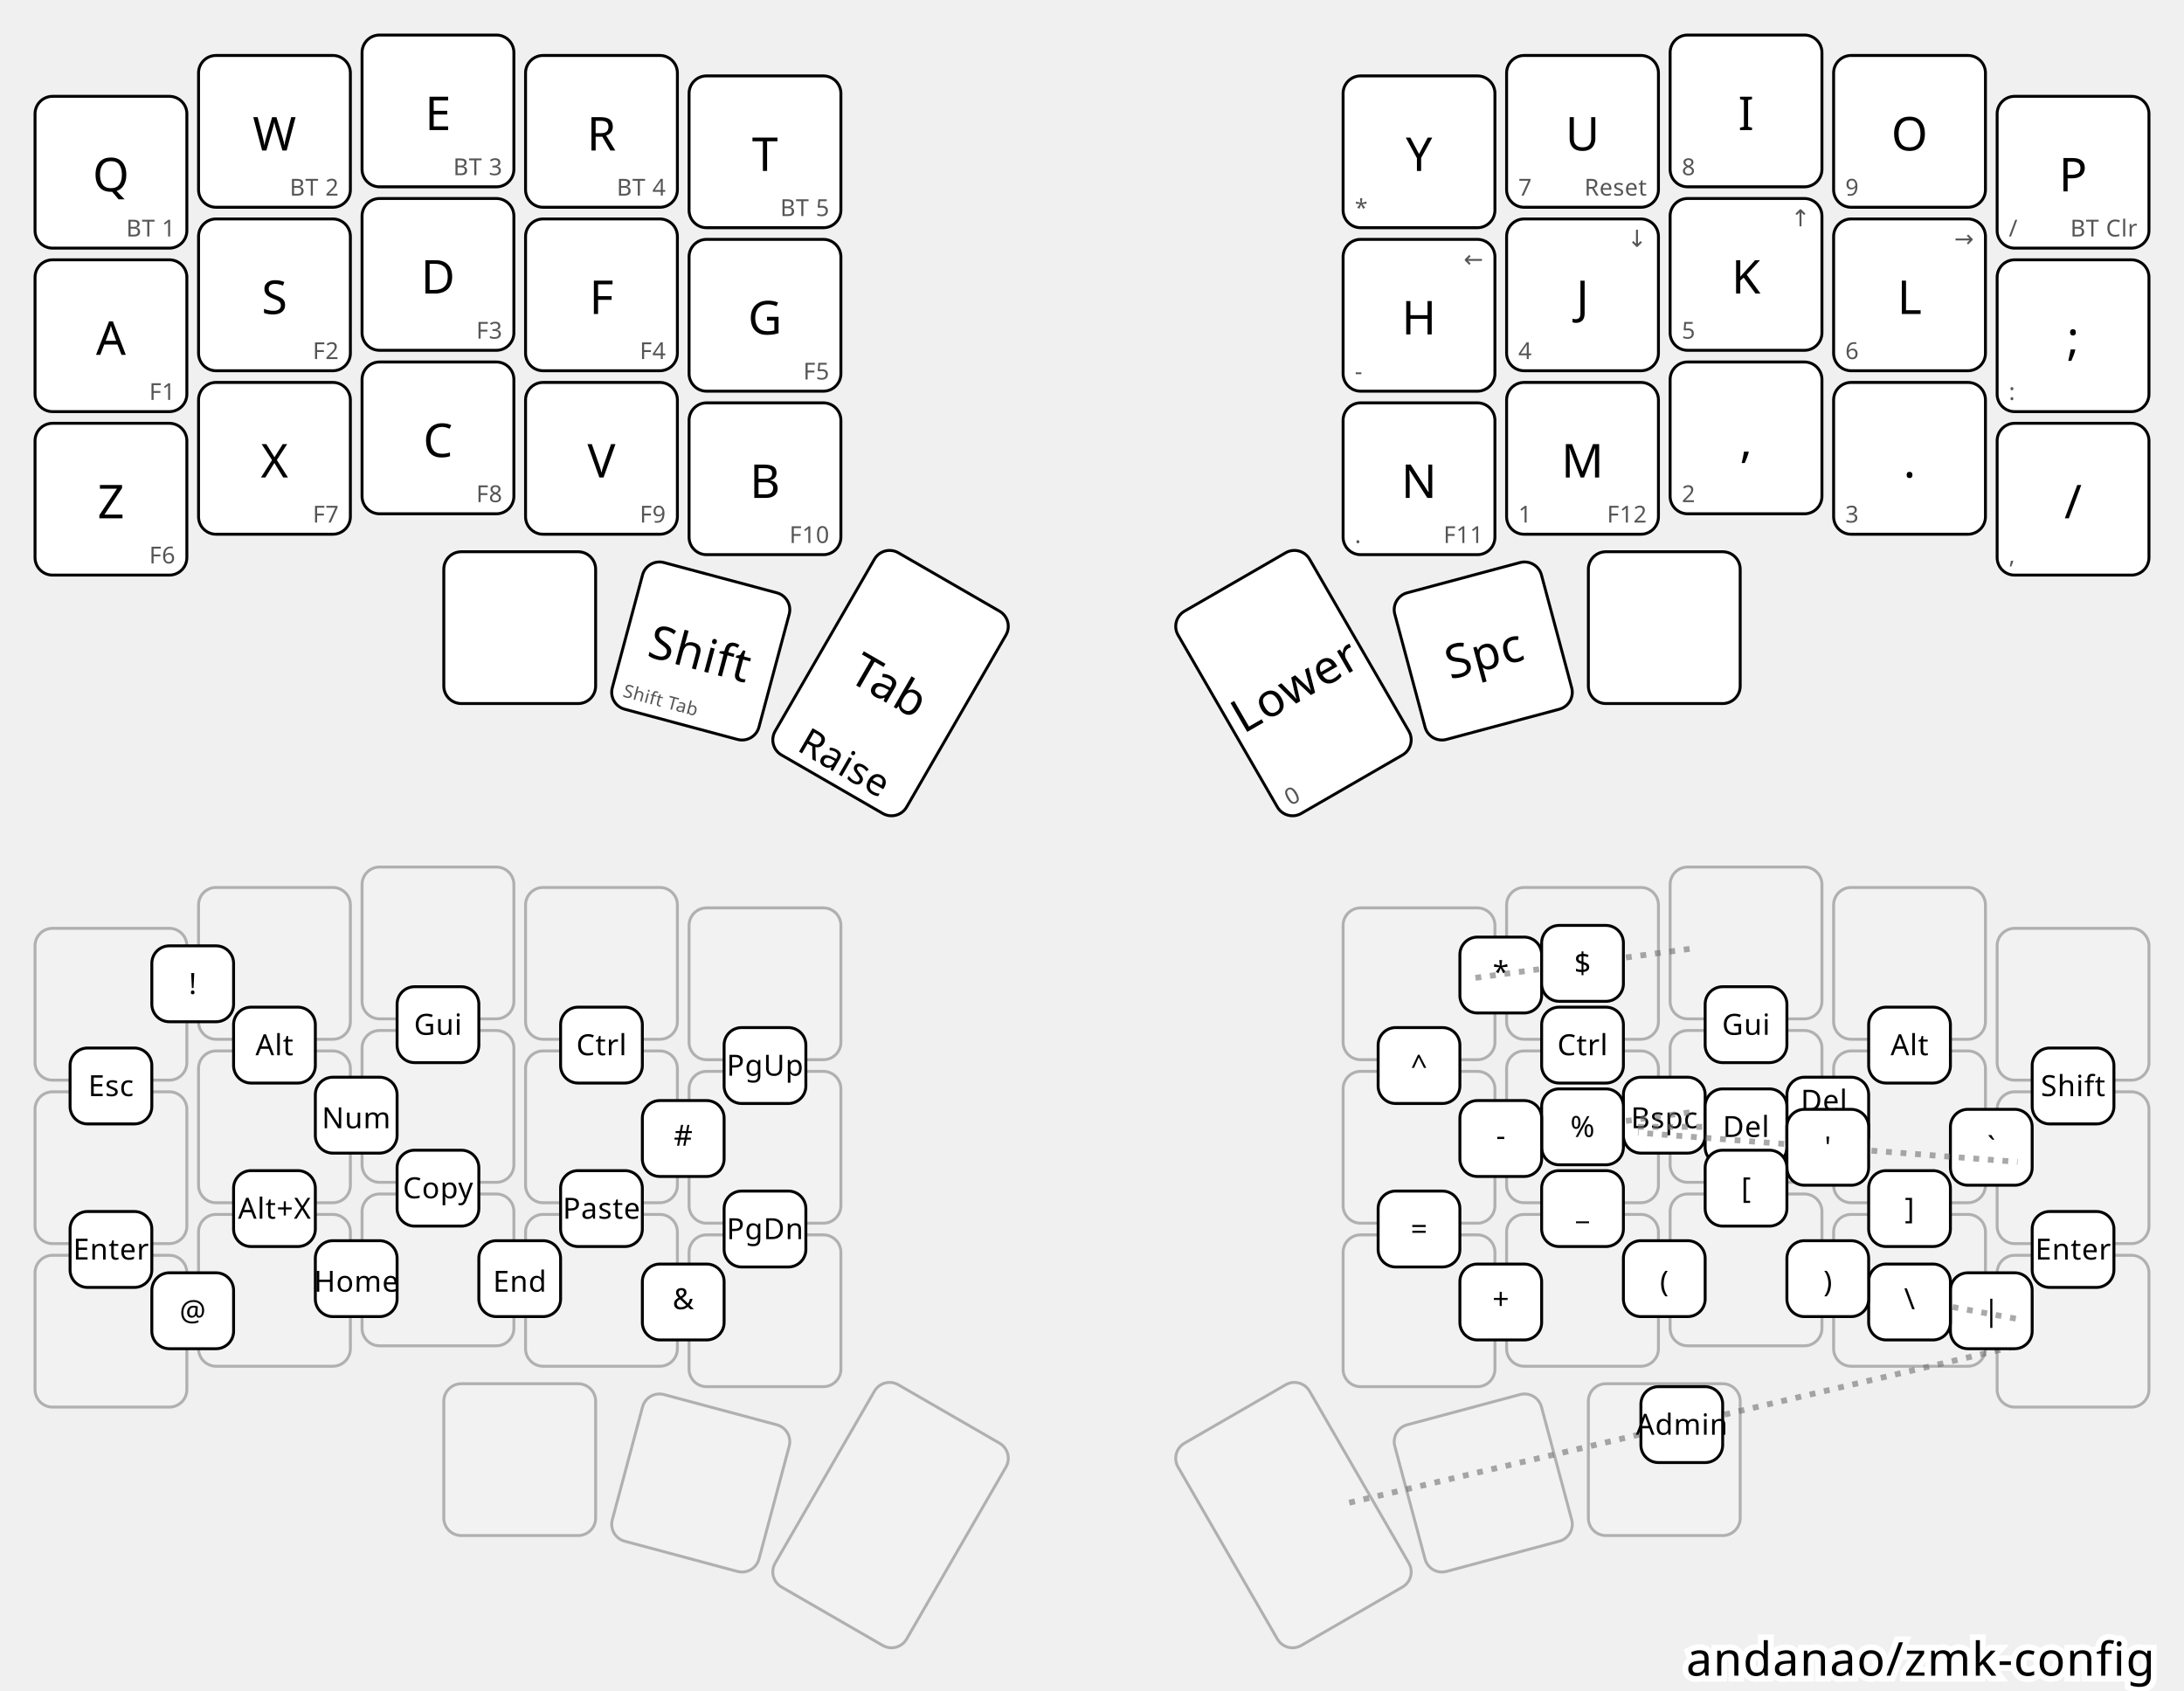
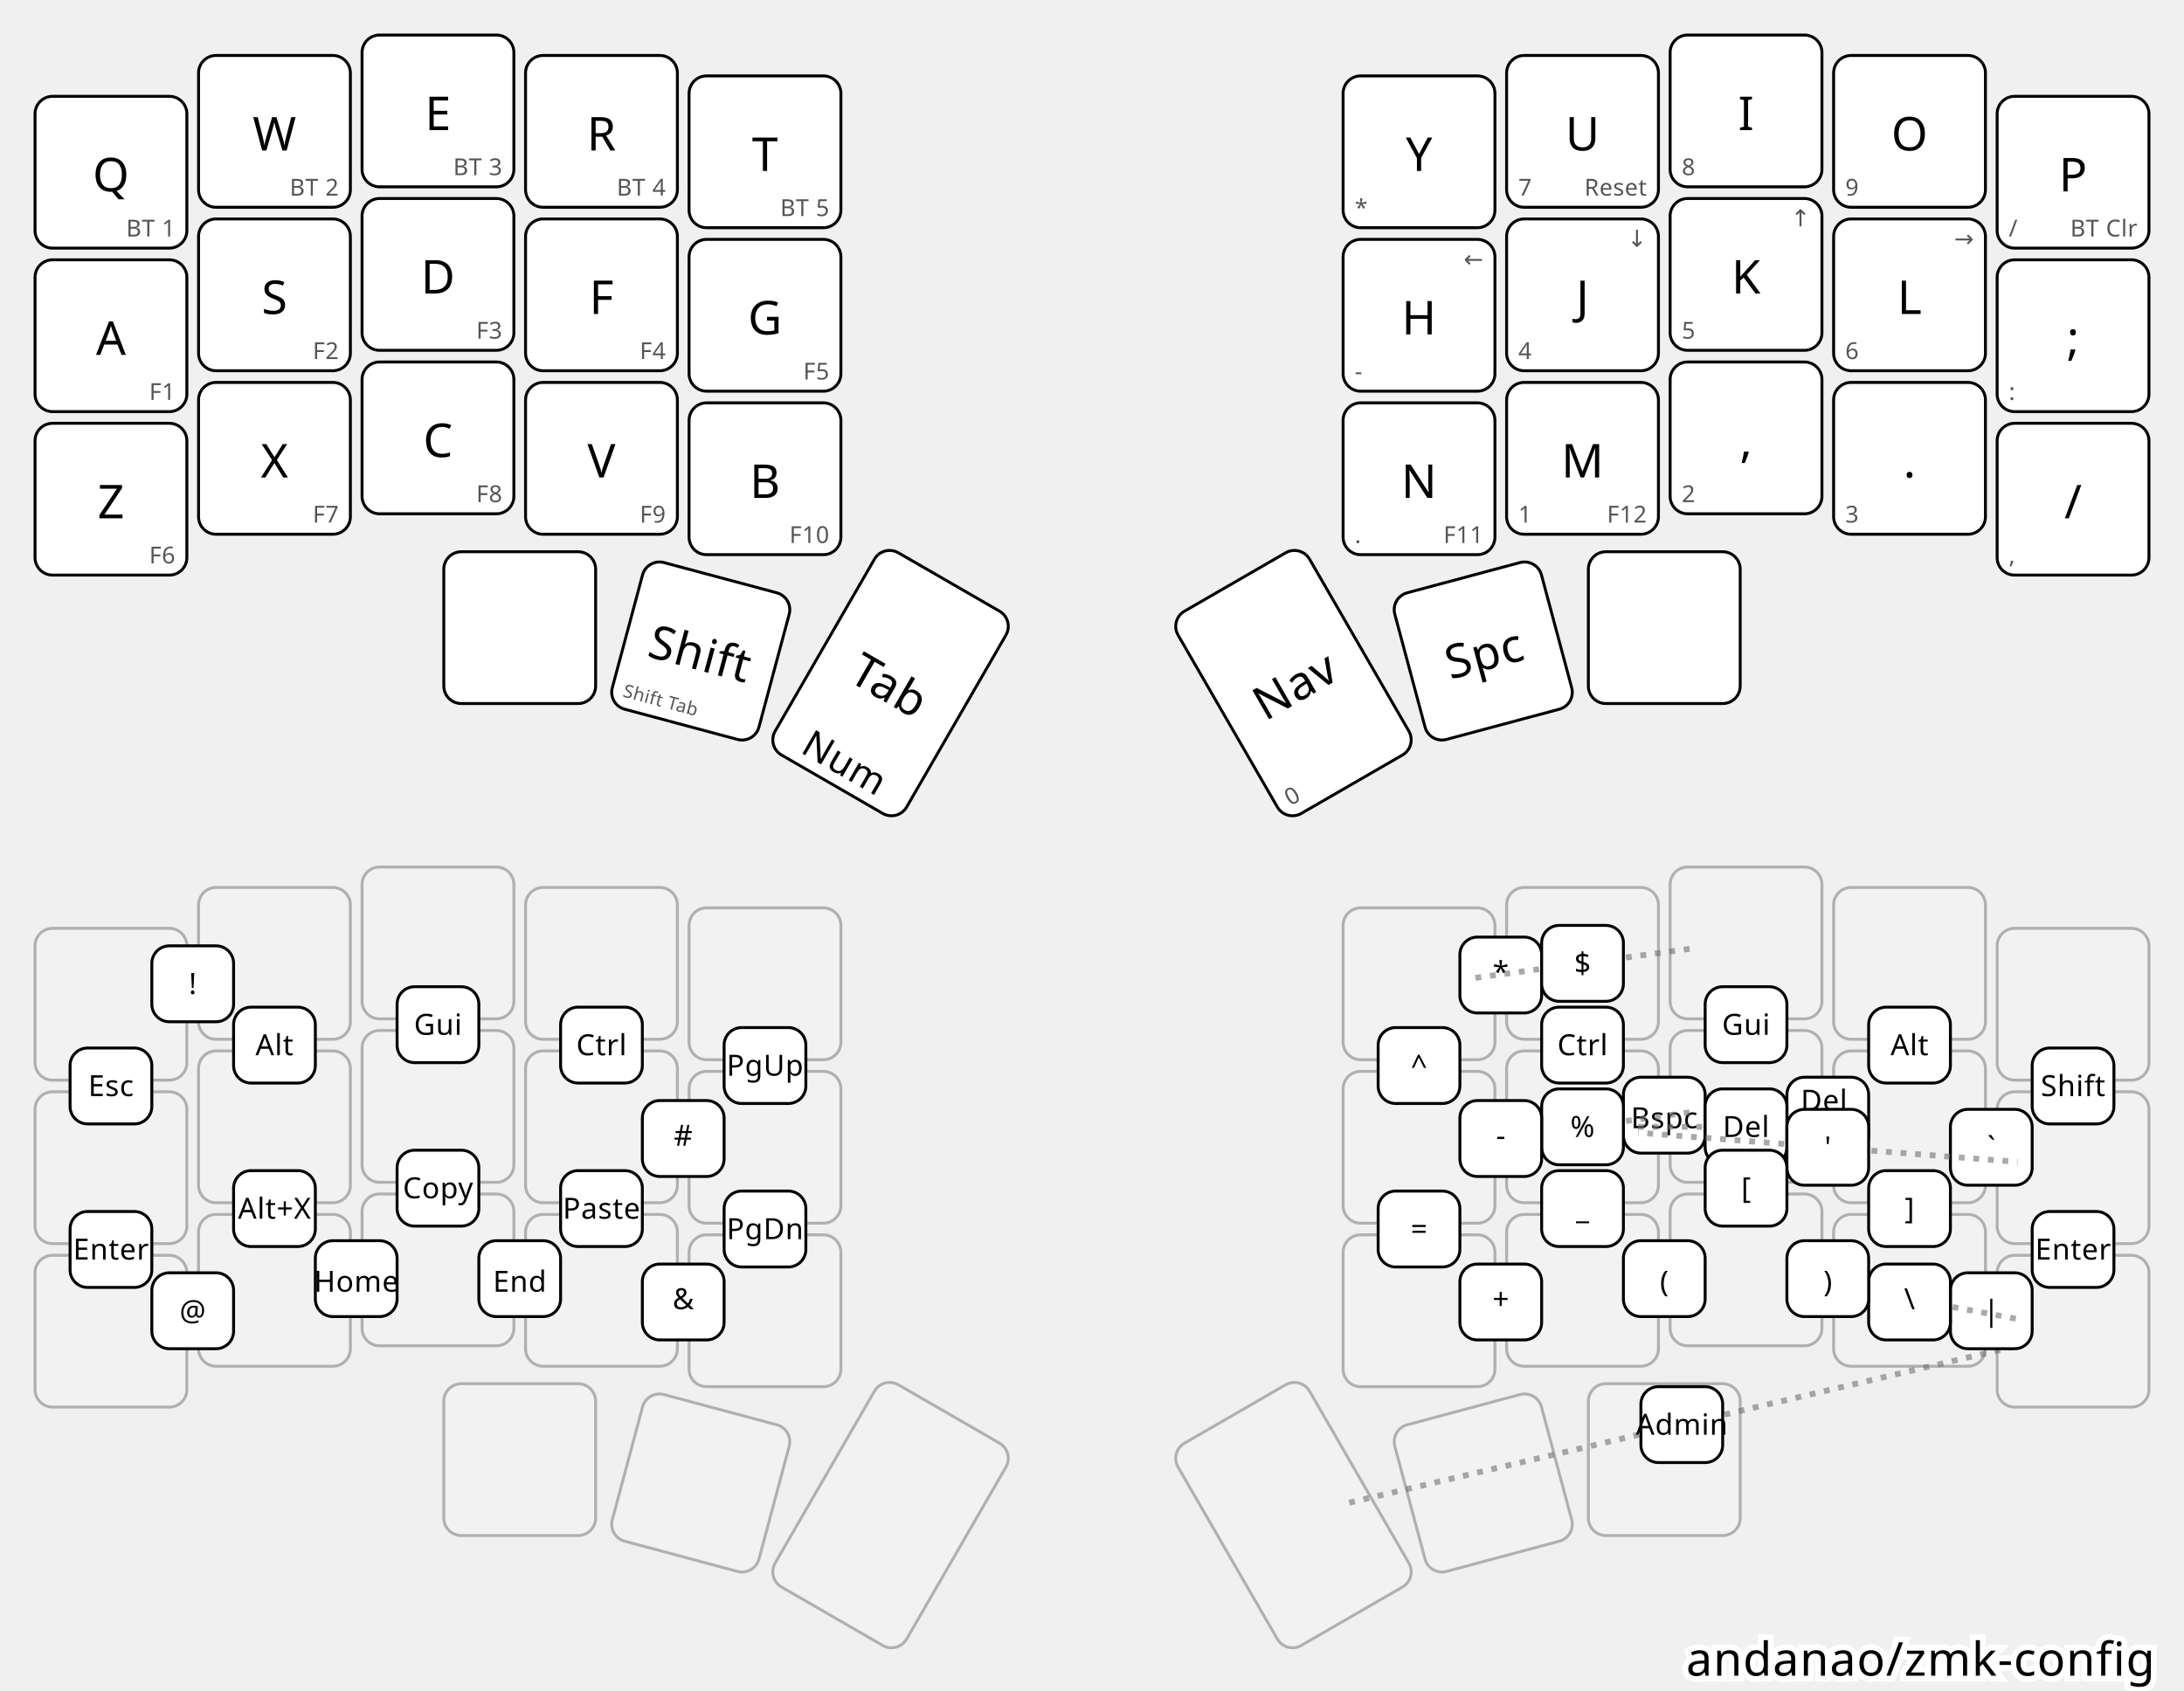
<svg xmlns="http://www.w3.org/2000/svg" xmlns:xlink="http://www.w3.org/1999/xlink" width="748" height="579" viewBox="0 0 748 579" class="keymap">
  <defs>/* start glyphs */
<svg id="mdi:play-pause">
      <svg id="mdi-play-pause" viewBox="0 0 24 24">
        <path d="M3,5V19L11,12M13,19H16V5H13M18,5V19H21V5" />
      </svg>
    </svg>
    <svg id="mdi:skip-backward">
      <svg id="mdi-skip-backward" viewBox="0 0 24 24">
        <path d="M20,5V19L13,12M6,5V19H4V5M13,5V19L6,12" />
      </svg>
    </svg>
    <svg id="mdi:skip-forward">
      <svg id="mdi-skip-forward" viewBox="0 0 24 24">
        <path d="M4,5V19L11,12M18,5V19H20V5M11,5V19L18,12" />
      </svg>
    </svg>
    <svg id="mdi:volume-high">
      <svg id="mdi-volume-high" viewBox="0 0 24 24">
        <path d="M14,3.23V5.29C16.89,6.15 19,8.83 19,12C19,15.17 16.89,17.84 14,18.7V20.77C18,19.86 21,16.28 21,12C21,7.72 18,4.14 14,3.23M16.5,12C16.5,10.23 15.5,8.71 14,7.97V16C15.5,15.29 16.5,13.76 16.5,12M3,9V15H7L12,20V4L7,9H3Z" />
      </svg>
    </svg>
    <svg id="mdi:volume-medium">
      <svg id="mdi-volume-medium" viewBox="0 0 24 24">
        <path d="M5,9V15H9L14,20V4L9,9M18.5,12C18.5,10.23 17.5,8.71 16,7.97V16C17.5,15.29 18.5,13.76 18.5,12Z" />
      </svg>
    </svg>
  </defs>/* end glyphs */
<style>/* Deliberately monochrome: black on white, with a white-on-black variant
   for browsers in dark mode.

   Colours are literal hex rather than CSS custom properties. librsvg --
   what Emacs and most non-browser SVG viewers render with -- does not
   implement var() and silently falls back to black, and it ignores @media,
   so it gets the light variant below. */

svg path { fill: inherit; }

svg.keymap {
    fill: #000;
    background-color: #fff;
    font-family: Calibri, system-ui, sans-serif;
    font-size: 16px;
    font-kerning: normal;
    text-rendering: optimizeLegibility;
}

/* Keys need an outline here. The palettes keymap-drawer ships rely on the
   key fill contrasting with a coloured page; white-on-white has none. */
rect.key, rect.combo, rect.combo-separate { fill: #fff; stroke: #000; stroke-width: 1; }
rect.held, rect.combo.held                { fill: #d0d0d0; }
.layer-Combos rect.key                    { fill: #f2f2f2; stroke: #b0b0b0; }
path.combo { stroke: #707070; stroke-width: 2; stroke-dasharray: 2, 3; opacity: 0.6; fill: none; }

text {
    text-anchor: middle;
    dominant-baseline: middle;
    letter-spacing: 0.02em;
}

text.tap     { font-weight: 500; }
text.hold    { font-weight: 400; font-size: 13px; }
text.shifted { font-weight: 400; font-size: 11px; }
text.combo, text.left, text.right { font-size: 10px; }
/* 8px rather than the 10px of other secondary legends: the overview puts
   two corner legends on the same key edge (e.g. Num's "Boot" beside
   Admin's "BT 2"), which overlaps at anything larger. */
text.tl, text.tr, text.bl, text.br { font-size: 8px; }

text.hold, text.bl, text.br    { text-anchor: middle; dominant-baseline: auto; }
text.shifted, text.tl, text.tr { text-anchor: middle; dominant-baseline: hanging; }
text.left, text.tl, text.bl    { text-anchor: start; }
text.right, text.tr, text.br   { text-anchor: end; }

text.layer-activator { text-decoration: underline; }
text.combo.hold, text.combo.shifted, text.combo.left, text.combo.right { font-size: 8px; }

/* Without colour the overview's corner legends are told apart by position
-    alone: tl=Raise, tr=Lower, bl=Num, br=Admin. Grey keeps them from
+    alone: tr=Nav, bl=Num, br=Admin. Grey keeps them from
   competing with the base-layer legend in the middle of the key. */
text.tl, text.tr, text.bl, text.br,
use.tl, use.tr, use.bl, use.br { fill: #555; }

text.label, text.footer { fill: #000; stroke: #fff; stroke-width: 4; paint-order: stroke; }
text.label  { font-weight: bold; text-anchor: start; }
text.footer { text-anchor: end; dominant-baseline: auto; }

.icon-tabler &gt; path                             { fill: inherit; stroke: inherit; stroke-width: 2; }
.icon-tabler &gt; path[stroke="none"][fill="none"] { visibility: hidden; }

/* Browsers only; librsvg ignores @media and keeps the light variant.
   Delete this block for light-only output. */
@media (prefers-color-scheme: dark) {
    svg.keymap { fill: #fff; background-color: #000; }
    rect.key, rect.combo, rect.combo-separate { fill: #000; stroke: #fff; }
    rect.held, rect.combo.held                { fill: #444; }
    .layer-Combos rect.key                    { fill: #1a1a1a; stroke: #666; }
    path.combo { stroke: #909090; }
    text.tl, text.tr, text.bl, text.br,
    use.tl, use.tr, use.bl, use.br { fill: #aaa; }
    text.label, text.footer { fill: #fff; stroke: #000; }
}
</style>
  <g transform="translate(10, 0)" class="layer-Base">
    <g transform="translate(0, 10)">
      <g transform="translate(28, 49)" class="key keypos-0">
        <rect rx="6" ry="6" x="-26" y="-26" width="52" height="52" class="key" />
        <text x="0" y="1" class="key tap">Q</text>
        <text x="22" y="22" class="key br">BT 1</text>
      </g>
      <g transform="translate(84, 35)" class="key keypos-1">
        <rect rx="6" ry="6" x="-26" y="-26" width="52" height="52" class="key" />
        <text x="0" y="1" class="key tap">W</text>
        <text x="22" y="22" class="key br">BT 2</text>
      </g>
      <g transform="translate(140, 28)" class="key keypos-2">
        <rect rx="6" ry="6" x="-26" y="-26" width="52" height="52" class="key" />
        <text x="0" y="1" class="key tap">E</text>
        <text x="22" y="22" class="key br">BT 3</text>
      </g>
      <g transform="translate(196, 35)" class="key keypos-3">
        <rect rx="6" ry="6" x="-26" y="-26" width="52" height="52" class="key" />
        <text x="0" y="1" class="key tap">R</text>
        <text x="22" y="22" class="key br">BT 4</text>
      </g>
      <g transform="translate(252, 42)" class="key keypos-4">
        <rect rx="6" ry="6" x="-26" y="-26" width="52" height="52" class="key" />
        <text x="0" y="1" class="key tap">T</text>
        <text x="22" y="22" class="key br">BT 5</text>
      </g>
      <g transform="translate(476, 42)" class="key keypos-5">
        <rect rx="6" ry="6" x="-26" y="-26" width="52" height="52" class="key" />
        <text x="0" y="1" class="key tap">Y</text>
        <text x="-22" y="22" class="key bl">*</text>
      </g>
      <g transform="translate(532, 35)" class="key keypos-6">
        <rect rx="6" ry="6" x="-26" y="-26" width="52" height="52" class="key" />
        <text x="0" y="1" class="key tap">U</text>
        <text x="-22" y="22" class="key bl">7</text>
        <text x="22" y="22" class="key br">Reset</text>
      </g>
      <g transform="translate(588, 28)" class="key keypos-7">
        <rect rx="6" ry="6" x="-26" y="-26" width="52" height="52" class="key" />
        <text x="0" y="1" class="key tap">I</text>
        <text x="-22" y="22" class="key bl">8</text>
      </g>
      <g transform="translate(644, 35)" class="key keypos-8">
        <rect rx="6" ry="6" x="-26" y="-26" width="52" height="52" class="key" />
        <text x="0" y="1" class="key tap">O</text>
        <text x="-22" y="22" class="key bl">9</text>
      </g>
      <g transform="translate(700, 49)" class="key keypos-9">
        <rect rx="6" ry="6" x="-26" y="-26" width="52" height="52" class="key" />
        <text x="0" y="1" class="key tap">P</text>
        <text x="-22" y="22" class="key bl">/</text>
        <text x="22" y="22" class="key br">BT Clr</text>
      </g>
      <g transform="translate(28, 105)" class="key keypos-10">
        <rect rx="6" ry="6" x="-26" y="-26" width="52" height="52" class="key" />
        <text x="0" y="1" class="key tap">A</text>
        <text x="22" y="22" class="key br">F1</text>
      </g>
      <g transform="translate(84, 91)" class="key keypos-11">
        <rect rx="6" ry="6" x="-26" y="-26" width="52" height="52" class="key" />
        <text x="0" y="1" class="key tap">S</text>
        <text x="22" y="22" class="key br">F2</text>
      </g>
      <g transform="translate(140, 84)" class="key keypos-12">
        <rect rx="6" ry="6" x="-26" y="-26" width="52" height="52" class="key" />
        <text x="0" y="1" class="key tap">D</text>
        <text x="22" y="22" class="key br">F3</text>
      </g>
      <g transform="translate(196, 91)" class="key keypos-13">
        <rect rx="6" ry="6" x="-26" y="-26" width="52" height="52" class="key" />
        <text x="0" y="1" class="key tap">F</text>
        <text x="22" y="22" class="key br">F4</text>
      </g>
      <g transform="translate(252, 98)" class="key keypos-14">
        <rect rx="6" ry="6" x="-26" y="-26" width="52" height="52" class="key" />
        <text x="0" y="1" class="key tap">G</text>
        <text x="22" y="22" class="key br">F5</text>
      </g>
      <g transform="translate(476, 98)" class="key keypos-15">
        <rect rx="6" ry="6" x="-26" y="-26" width="52" height="52" class="key" />
        <text x="0" y="1" class="key tap">H</text>
        <text x="22" y="-22" class="key tr">←</text>
        <text x="-22" y="22" class="key bl">-</text>
        <use href="#mdi:skip-backward" xlink:href="#mdi:skip-backward" x="12" y="12" height="10" width="10.0" class="key br glyph mdi:skip-backward" />
      </g>
      <g transform="translate(532, 91)" class="key keypos-16">
        <rect rx="6" ry="6" x="-26" y="-26" width="52" height="52" class="key" />
        <text x="0" y="1" class="key tap">J</text>
        <text x="22" y="-22" class="key tr">↓</text>
        <text x="-22" y="22" class="key bl">4</text>
        <use href="#mdi:volume-medium" xlink:href="#mdi:volume-medium" x="12" y="12" height="10" width="10.0" class="key br glyph mdi:volume-medium" />
      </g>
      <g transform="translate(588, 84)" class="key keypos-17">
        <rect rx="6" ry="6" x="-26" y="-26" width="52" height="52" class="key" />
        <text x="0" y="1" class="key tap">K</text>
        <text x="22" y="-22" class="key tr">↑</text>
        <text x="-22" y="22" class="key bl">5</text>
        <use href="#mdi:volume-high" xlink:href="#mdi:volume-high" x="12" y="12" height="10" width="10.0" class="key br glyph mdi:volume-high" />
      </g>
      <g transform="translate(644, 91)" class="key keypos-18">
        <rect rx="6" ry="6" x="-26" y="-26" width="52" height="52" class="key" />
        <text x="0" y="1" class="key tap">L</text>
        <text x="22" y="-22" class="key tr">→</text>
        <text x="-22" y="22" class="key bl">6</text>
        <use href="#mdi:skip-forward" xlink:href="#mdi:skip-forward" x="12" y="12" height="10" width="10.0" class="key br glyph mdi:skip-forward" />
      </g>
      <g transform="translate(700, 105)" class="key keypos-19">
        <rect rx="6" ry="6" x="-26" y="-26" width="52" height="52" class="key" />
        <text x="0" y="1" class="key tap">;</text>
        <text x="-22" y="22" class="key bl">:</text>
      </g>
      <g transform="translate(28, 161)" class="key keypos-20">
        <rect rx="6" ry="6" x="-26" y="-26" width="52" height="52" class="key" />
        <text x="0" y="1" class="key tap">Z</text>
        <text x="22" y="22" class="key br">F6</text>
      </g>
      <g transform="translate(84, 147)" class="key keypos-21">
        <rect rx="6" ry="6" x="-26" y="-26" width="52" height="52" class="key" />
        <text x="0" y="1" class="key tap">X</text>
        <text x="22" y="22" class="key br">F7</text>
      </g>
      <g transform="translate(140, 140)" class="key keypos-22">
        <rect rx="6" ry="6" x="-26" y="-26" width="52" height="52" class="key" />
        <text x="0" y="1" class="key tap">C</text>
        <text x="22" y="22" class="key br">F8</text>
      </g>
      <g transform="translate(196, 147)" class="key keypos-23">
        <rect rx="6" ry="6" x="-26" y="-26" width="52" height="52" class="key" />
        <text x="0" y="1" class="key tap">V</text>
        <text x="22" y="22" class="key br">F9</text>
      </g>
      <g transform="translate(252, 154)" class="key keypos-24">
        <rect rx="6" ry="6" x="-26" y="-26" width="52" height="52" class="key" />
        <text x="0" y="1" class="key tap">B</text>
        <text x="22" y="22" class="key br">F10</text>
      </g>
      <g transform="translate(476, 154)" class="key keypos-25">
        <rect rx="6" ry="6" x="-26" y="-26" width="52" height="52" class="key" />
        <text x="0" y="1" class="key tap">N</text>
        <text x="-22" y="22" class="key bl">.</text>
        <text x="22" y="22" class="key br">F11</text>
      </g>
      <g transform="translate(532, 147)" class="key keypos-26">
        <rect rx="6" ry="6" x="-26" y="-26" width="52" height="52" class="key" />
        <text x="0" y="1" class="key tap">M</text>
        <text x="-22" y="22" class="key bl">1</text>
        <text x="22" y="22" class="key br">F12</text>
      </g>
      <g transform="translate(588, 140)" class="key keypos-27">
        <rect rx="6" ry="6" x="-26" y="-26" width="52" height="52" class="key" />
        <text x="0" y="1" class="key tap">,</text>
        <text x="-22" y="22" class="key bl">2</text>
      </g>
      <g transform="translate(644, 147)" class="key keypos-28">
        <rect rx="6" ry="6" x="-26" y="-26" width="52" height="52" class="key" />
        <text x="0" y="1" class="key tap">.</text>
        <text x="-22" y="22" class="key bl">3</text>
      </g>
      <g transform="translate(700, 161)" class="key keypos-29">
        <rect rx="6" ry="6" x="-26" y="-26" width="52" height="52" class="key" />
        <text x="0" y="1" class="key tap">/</text>
        <text x="-22" y="22" class="key bl">,</text>
      </g>
      <g transform="translate(168, 205)" class="key keypos-30">
        <rect rx="6" ry="6" x="-26" y="-26" width="52" height="52" class="key" />
      </g>
      <g transform="translate(230, 213) rotate(15.0)" class="key keypos-31">
        <rect rx="6" ry="6" x="-26" y="-26" width="52" height="52" class="key" />
        <text x="0" y="1" class="key tap">Shift</text>
        <text x="-22" y="22" class="key bl">
          <tspan style="font-size: 78%">Shift Tab</tspan>
        </text>
      </g>
      <g transform="translate(295, 224) rotate(30.0)" class="key keypos-32">
        <rect rx="6" ry="6" x="-26" y="-40" width="52" height="80" class="key" />
        <text x="0" y="1" class="key tap">Tab</text>
-         <text x="0" y="36" class="key hold">Raise</text>
+         <text x="0" y="36" class="key hold">Num</text>
      </g>
      <g transform="translate(433, 224) rotate(-30.0)" class="key keypos-33">
        <rect rx="6" ry="6" x="-26" y="-40" width="52" height="80" class="key" />
-         <text x="0" y="1" class="key tap">Lower</text>
+         <text x="0" y="1" class="key tap">Nav</text>
        <text x="-22" y="36" class="key bl">0</text>
      </g>
      <g transform="translate(498, 213) rotate(-15.0)" class="key keypos-34">
        <rect rx="6" ry="6" x="-26" y="-26" width="52" height="52" class="key" />
        <text x="0" y="1" class="key tap">Spc</text>
        <use href="#mdi:play-pause" xlink:href="#mdi:play-pause" x="12" y="12" height="10" width="10.0" class="key br glyph mdi:play-pause" />
      </g>
      <g transform="translate(560, 205)" class="key keypos-35">
        <rect rx="6" ry="6" x="-26" y="-26" width="52" height="52" class="key" />
      </g>
    </g>
  </g>
  <g transform="translate(10, 285)" class="layer-Combos">
    <g transform="translate(0, 10)">
      <g transform="translate(28, 49)" class="key keypos-0">
        <rect rx="6" ry="6" x="-26" y="-26" width="52" height="52" class="key" />
      </g>
      <g transform="translate(84, 35)" class="key keypos-1">
        <rect rx="6" ry="6" x="-26" y="-26" width="52" height="52" class="key" />
      </g>
      <g transform="translate(140, 28)" class="key keypos-2">
        <rect rx="6" ry="6" x="-26" y="-26" width="52" height="52" class="key" />
      </g>
      <g transform="translate(196, 35)" class="key keypos-3">
        <rect rx="6" ry="6" x="-26" y="-26" width="52" height="52" class="key" />
      </g>
      <g transform="translate(252, 42)" class="key keypos-4">
        <rect rx="6" ry="6" x="-26" y="-26" width="52" height="52" class="key" />
      </g>
      <g transform="translate(476, 42)" class="key keypos-5">
        <rect rx="6" ry="6" x="-26" y="-26" width="52" height="52" class="key" />
      </g>
      <g transform="translate(532, 35)" class="key keypos-6">
        <rect rx="6" ry="6" x="-26" y="-26" width="52" height="52" class="key" />
      </g>
      <g transform="translate(588, 28)" class="key keypos-7">
        <rect rx="6" ry="6" x="-26" y="-26" width="52" height="52" class="key" />
      </g>
      <g transform="translate(644, 35)" class="key keypos-8">
        <rect rx="6" ry="6" x="-26" y="-26" width="52" height="52" class="key" />
      </g>
      <g transform="translate(700, 49)" class="key keypos-9">
        <rect rx="6" ry="6" x="-26" y="-26" width="52" height="52" class="key" />
      </g>
      <g transform="translate(28, 105)" class="key keypos-10">
        <rect rx="6" ry="6" x="-26" y="-26" width="52" height="52" class="key" />
      </g>
      <g transform="translate(84, 91)" class="key keypos-11">
        <rect rx="6" ry="6" x="-26" y="-26" width="52" height="52" class="key" />
      </g>
      <g transform="translate(140, 84)" class="key keypos-12">
        <rect rx="6" ry="6" x="-26" y="-26" width="52" height="52" class="key" />
      </g>
      <g transform="translate(196, 91)" class="key keypos-13">
        <rect rx="6" ry="6" x="-26" y="-26" width="52" height="52" class="key" />
      </g>
      <g transform="translate(252, 98)" class="key keypos-14">
        <rect rx="6" ry="6" x="-26" y="-26" width="52" height="52" class="key" />
      </g>
      <g transform="translate(476, 98)" class="key keypos-15">
        <rect rx="6" ry="6" x="-26" y="-26" width="52" height="52" class="key" />
      </g>
      <g transform="translate(532, 91)" class="key keypos-16">
        <rect rx="6" ry="6" x="-26" y="-26" width="52" height="52" class="key" />
      </g>
      <g transform="translate(588, 84)" class="key keypos-17">
        <rect rx="6" ry="6" x="-26" y="-26" width="52" height="52" class="key" />
      </g>
      <g transform="translate(644, 91)" class="key keypos-18">
        <rect rx="6" ry="6" x="-26" y="-26" width="52" height="52" class="key" />
      </g>
      <g transform="translate(700, 105)" class="key keypos-19">
        <rect rx="6" ry="6" x="-26" y="-26" width="52" height="52" class="key" />
      </g>
      <g transform="translate(28, 161)" class="key keypos-20">
        <rect rx="6" ry="6" x="-26" y="-26" width="52" height="52" class="key" />
      </g>
      <g transform="translate(84, 147)" class="key keypos-21">
        <rect rx="6" ry="6" x="-26" y="-26" width="52" height="52" class="key" />
      </g>
      <g transform="translate(140, 140)" class="key keypos-22">
        <rect rx="6" ry="6" x="-26" y="-26" width="52" height="52" class="key" />
      </g>
      <g transform="translate(196, 147)" class="key keypos-23">
        <rect rx="6" ry="6" x="-26" y="-26" width="52" height="52" class="key" />
      </g>
      <g transform="translate(252, 154)" class="key keypos-24">
        <rect rx="6" ry="6" x="-26" y="-26" width="52" height="52" class="key" />
      </g>
      <g transform="translate(476, 154)" class="key keypos-25">
        <rect rx="6" ry="6" x="-26" y="-26" width="52" height="52" class="key" />
      </g>
      <g transform="translate(532, 147)" class="key keypos-26">
        <rect rx="6" ry="6" x="-26" y="-26" width="52" height="52" class="key" />
      </g>
      <g transform="translate(588, 140)" class="key keypos-27">
        <rect rx="6" ry="6" x="-26" y="-26" width="52" height="52" class="key" />
      </g>
      <g transform="translate(644, 147)" class="key keypos-28">
        <rect rx="6" ry="6" x="-26" y="-26" width="52" height="52" class="key" />
      </g>
      <g transform="translate(700, 161)" class="key keypos-29">
        <rect rx="6" ry="6" x="-26" y="-26" width="52" height="52" class="key" />
      </g>
      <g transform="translate(168, 205)" class="key keypos-30">
        <rect rx="6" ry="6" x="-26" y="-26" width="52" height="52" class="key" />
      </g>
      <g transform="translate(230, 213) rotate(15.0)" class="key keypos-31">
        <rect rx="6" ry="6" x="-26" y="-26" width="52" height="52" class="key" />
      </g>
      <g transform="translate(295, 224) rotate(30.0)" class="key keypos-32">
        <rect rx="6" ry="6" x="-26" y="-40" width="52" height="80" class="key" />
      </g>
      <g transform="translate(433, 224) rotate(-30.0)" class="key keypos-33">
        <rect rx="6" ry="6" x="-26" y="-40" width="52" height="80" class="key" />
      </g>
      <g transform="translate(498, 213) rotate(-15.0)" class="key keypos-34">
        <rect rx="6" ry="6" x="-26" y="-26" width="52" height="52" class="key" />
      </g>
      <g transform="translate(560, 205)" class="key keypos-35">
        <rect rx="6" ry="6" x="-26" y="-26" width="52" height="52" class="key" />
      </g>
      <g class="combo combopos-0">
        <rect rx="6" ry="6" x="182" y="50" width="28" height="26" class="combo" />
        <text x="196" y="63" class="combo tap">Ctrl</text>
      </g>
      <g class="combo combopos-1">
        <rect rx="6" ry="6" x="518" y="50" width="28" height="26" class="combo" />
        <text x="532" y="63" class="combo tap">Ctrl</text>
      </g>
      <g class="combo combopos-2">
        <rect rx="6" ry="6" x="126" y="43" width="28" height="26" class="combo" />
        <text x="140" y="56" class="combo tap">Gui</text>
      </g>
      <g class="combo combopos-3">
        <rect rx="6" ry="6" x="574" y="43" width="28" height="26" class="combo" />
        <text x="588" y="56" class="combo tap">Gui</text>
      </g>
      <g class="combo combopos-4">
        <rect rx="6" ry="6" x="70" y="50" width="28" height="26" class="combo" />
        <text x="84" y="63" class="combo tap">Alt</text>
      </g>
      <g class="combo combopos-5">
        <rect rx="6" ry="6" x="630" y="50" width="28" height="26" class="combo" />
        <text x="644" y="63" class="combo tap">Alt</text>
      </g>
      <g class="combo combopos-6">
        <rect rx="6" ry="6" x="686" y="64" width="28" height="26" class="combo" />
        <text x="700" y="77" class="combo tap">Shift</text>
      </g>
      <g class="combo combopos-7">
        <rect rx="6" ry="6" x="14" y="64" width="28" height="26" class="combo" />
        <text x="28" y="77" class="combo tap">Esc</text>
      </g>
      <g class="combo combopos-8">
        <rect rx="6" ry="6" x="70" y="106" width="28" height="26" class="combo" />
        <text x="84" y="119" class="combo tap">Alt+X</text>
      </g>
      <g class="combo combopos-11">
        <rect rx="6" ry="6" x="238" y="57" width="28" height="26" class="combo" />
        <text x="252" y="70" class="combo tap">PgUp</text>
      </g>
      <g class="combo combopos-12">
        <rect rx="6" ry="6" x="238" y="113" width="28" height="26" class="combo" />
        <text x="252" y="126" class="combo tap">PgDn</text>
      </g>
      <g class="combo combopos-13">
        <rect rx="6" ry="6" x="98" y="130" width="28" height="26" class="combo" />
        <text x="112" y="144" class="combo tap">Home</text>
      </g>
      <g class="combo combopos-14">
        <rect rx="6" ry="6" x="154" y="130" width="28" height="26" class="combo" />
        <text x="168" y="144" class="combo tap">End</text>
      </g>
      <g class="combo combopos-15">
-         <rect rx="6" ry="6" x="98" y="74" width="28" height="26" class="combo" />
-         <text x="112" y="88" class="combo tap">Num</text>
-       </g>
-       <g class="combo combopos-16">
        <path d="M566,193 l-115,27" class="combo" />
        <path d="M566,193 l115,-27" class="combo" />
        <rect rx="6" ry="6" x="552" y="180" width="28" height="26" class="combo" />
        <text x="566" y="193" class="combo tap">Admin</text>
      </g>
-       <g class="combo combopos-17">
+       <g class="combo combopos-16">
        <rect rx="6" ry="6" x="14" y="120" width="28" height="26" class="combo" />
        <text x="28" y="133" class="combo tap">Enter</text>
      </g>
-       <g class="combo combopos-18">
+       <g class="combo combopos-17">
        <rect rx="6" ry="6" x="686" y="120" width="28" height="26" class="combo" />
        <text x="700" y="133" class="combo tap">Enter</text>
      </g>
-       <g class="combo combopos-19">
+       <g class="combo combopos-18">
        <rect rx="6" ry="6" x="546" y="74" width="28" height="26" class="combo" />
        <text x="560" y="88" class="combo tap">Bspc</text>
      </g>
-       <g class="combo combopos-20">
+       <g class="combo combopos-19">
        <rect rx="6" ry="6" x="602" y="74" width="28" height="26" class="combo" />
        <text x="616" y="88" class="combo tap">
          <tspan x="616" dy="-0.6em">Del</tspan>
          <tspan x="616" dy="1.2em">Word</tspan>
        </text>
      </g>
-       <g class="combo combopos-21">
+       <g class="combo combopos-20">
        <path d="M588,91 l-37,0" class="combo" />
        <path d="M588,91 l37,0" class="combo" />
        <rect rx="6" ry="6" x="574" y="78" width="28" height="26" class="combo" />
        <text x="588" y="91" class="combo tap">Del</text>
      </g>
-       <g class="combo combopos-22">
+       <g class="combo combopos-21">
        <rect rx="6" ry="6" x="490" y="26" width="28" height="26" class="combo" />
        <text x="504" y="38" class="combo tap">*</text>
      </g>
-       <g class="combo combopos-23">
+       <g class="combo combopos-22">
        <rect rx="6" ry="6" x="210" y="82" width="28" height="26" class="combo" />
        <text x="224" y="94" class="combo tap">#</text>
      </g>
-       <g class="combo combopos-24">
+       <g class="combo combopos-23">
        <rect rx="6" ry="6" x="462" y="57" width="28" height="26" class="combo" />
        <text x="476" y="70" class="combo tap">^</text>
      </g>
-       <g class="combo combopos-25">
+       <g class="combo combopos-24">
        <rect rx="6" ry="6" x="658" y="141" width="28" height="26" class="combo" />
        <text x="672" y="154" class="combo tap">|</text>
      </g>
-       <g class="combo combopos-26">
+       <g class="combo combopos-25">
        <path d="M644,150 l-38,-7" class="combo" />
        <path d="M644,150 l38,7" class="combo" />
        <rect rx="6" ry="6" x="630" y="138" width="28" height="26" class="combo" />
        <text x="644" y="150" class="combo tap">\</text>
      </g>
-       <g class="combo combopos-27">
+       <g class="combo combopos-26">
        <rect rx="6" ry="6" x="658" y="85" width="28" height="26" class="combo" />
        <text x="672" y="98" class="combo tap">`</text>
      </g>
-       <g class="combo combopos-28">
+       <g class="combo combopos-27">
        <rect rx="6" ry="6" x="210" y="138" width="28" height="26" class="combo" />
        <text x="224" y="150" class="combo tap">&amp;</text>
      </g>
-       <g class="combo combopos-29">
+       <g class="combo combopos-28">
        <rect rx="6" ry="6" x="42" y="29" width="28" height="26" class="combo" />
        <text x="56" y="42" class="combo tap">!</text>
      </g>
-       <g class="combo combopos-30">
+       <g class="combo combopos-29">
        <rect rx="6" ry="6" x="42" y="141" width="28" height="26" class="combo" />
        <text x="56" y="154" class="combo tap">@</text>
      </g>
-       <g class="combo combopos-31">
+       <g class="combo combopos-30">
        <path d="M532,35 l-37,5" class="combo" />
        <path d="M532,35 l37,-5" class="combo" />
        <rect rx="6" ry="6" x="518" y="22" width="28" height="26" class="combo" />
        <text x="532" y="35" class="combo tap">$</text>
      </g>
-       <g class="combo combopos-32">
+       <g class="combo combopos-31">
        <path d="M532,91 l-37,5" class="combo" />
        <path d="M532,91 l37,-5" class="combo" />
        <rect rx="6" ry="6" x="518" y="78" width="28" height="26" class="combo" />
        <text x="532" y="91" class="combo tap">%</text>
      </g>
-       <g class="combo combopos-33">
+       <g class="combo combopos-32">
        <path d="M616,98 l-65,-5" class="combo" />
        <path d="M616,98 l65,5" class="combo" />
        <rect rx="6" ry="6" x="602" y="85" width="28" height="26" class="combo" />
        <text x="616" y="98" class="combo tap">'</text>
      </g>
-       <g class="combo combopos-34">
+       <g class="combo combopos-33">
        <rect rx="6" ry="6" x="490" y="82" width="28" height="26" class="combo" />
        <text x="504" y="94" class="combo tap">-</text>
      </g>
-       <g class="combo combopos-35">
+       <g class="combo combopos-34">
        <rect rx="6" ry="6" x="490" y="138" width="28" height="26" class="combo" />
        <text x="504" y="150" class="combo tap">+</text>
      </g>
-       <g class="combo combopos-36">
+       <g class="combo combopos-35">
        <rect rx="6" ry="6" x="518" y="106" width="28" height="26" class="combo" />
        <text x="532" y="119" class="combo tap">_</text>
      </g>
-       <g class="combo combopos-37">
+       <g class="combo combopos-36">
        <rect rx="6" ry="6" x="462" y="113" width="28" height="26" class="combo" />
        <text x="476" y="126" class="combo tap">=</text>
      </g>
-       <g class="combo combopos-38">
+       <g class="combo combopos-37">
        <rect rx="6" ry="6" x="574" y="99" width="28" height="26" class="combo" />
        <text x="588" y="112" class="combo tap">[</text>
      </g>
-       <g class="combo combopos-39">
+       <g class="combo combopos-38">
        <rect rx="6" ry="6" x="630" y="106" width="28" height="26" class="combo" />
        <text x="644" y="119" class="combo tap">]</text>
      </g>
-       <g class="combo combopos-40">
+       <g class="combo combopos-39">
        <rect rx="6" ry="6" x="546" y="130" width="28" height="26" class="combo" />
        <text x="560" y="144" class="combo tap">(</text>
      </g>
-       <g class="combo combopos-41">
+       <g class="combo combopos-40">
        <rect rx="6" ry="6" x="602" y="130" width="28" height="26" class="combo" />
        <text x="616" y="144" class="combo tap">)</text>
      </g>
-       <g class="combo combopos-42">
+       <g class="combo combopos-41">
        <rect rx="6" ry="6" x="126" y="99" width="28" height="26" class="combo" />
        <text x="140" y="112" class="combo tap">Copy</text>
      </g>
-       <g class="combo combopos-43">
+       <g class="combo combopos-42">
        <rect rx="6" ry="6" x="182" y="106" width="28" height="26" class="combo" />
        <text x="196" y="119" class="combo tap">Paste</text>
      </g>
    </g>
  </g>
  <text x="738.0" y="574.0" class="footer">andanao/zmk-config</text>
</svg>
